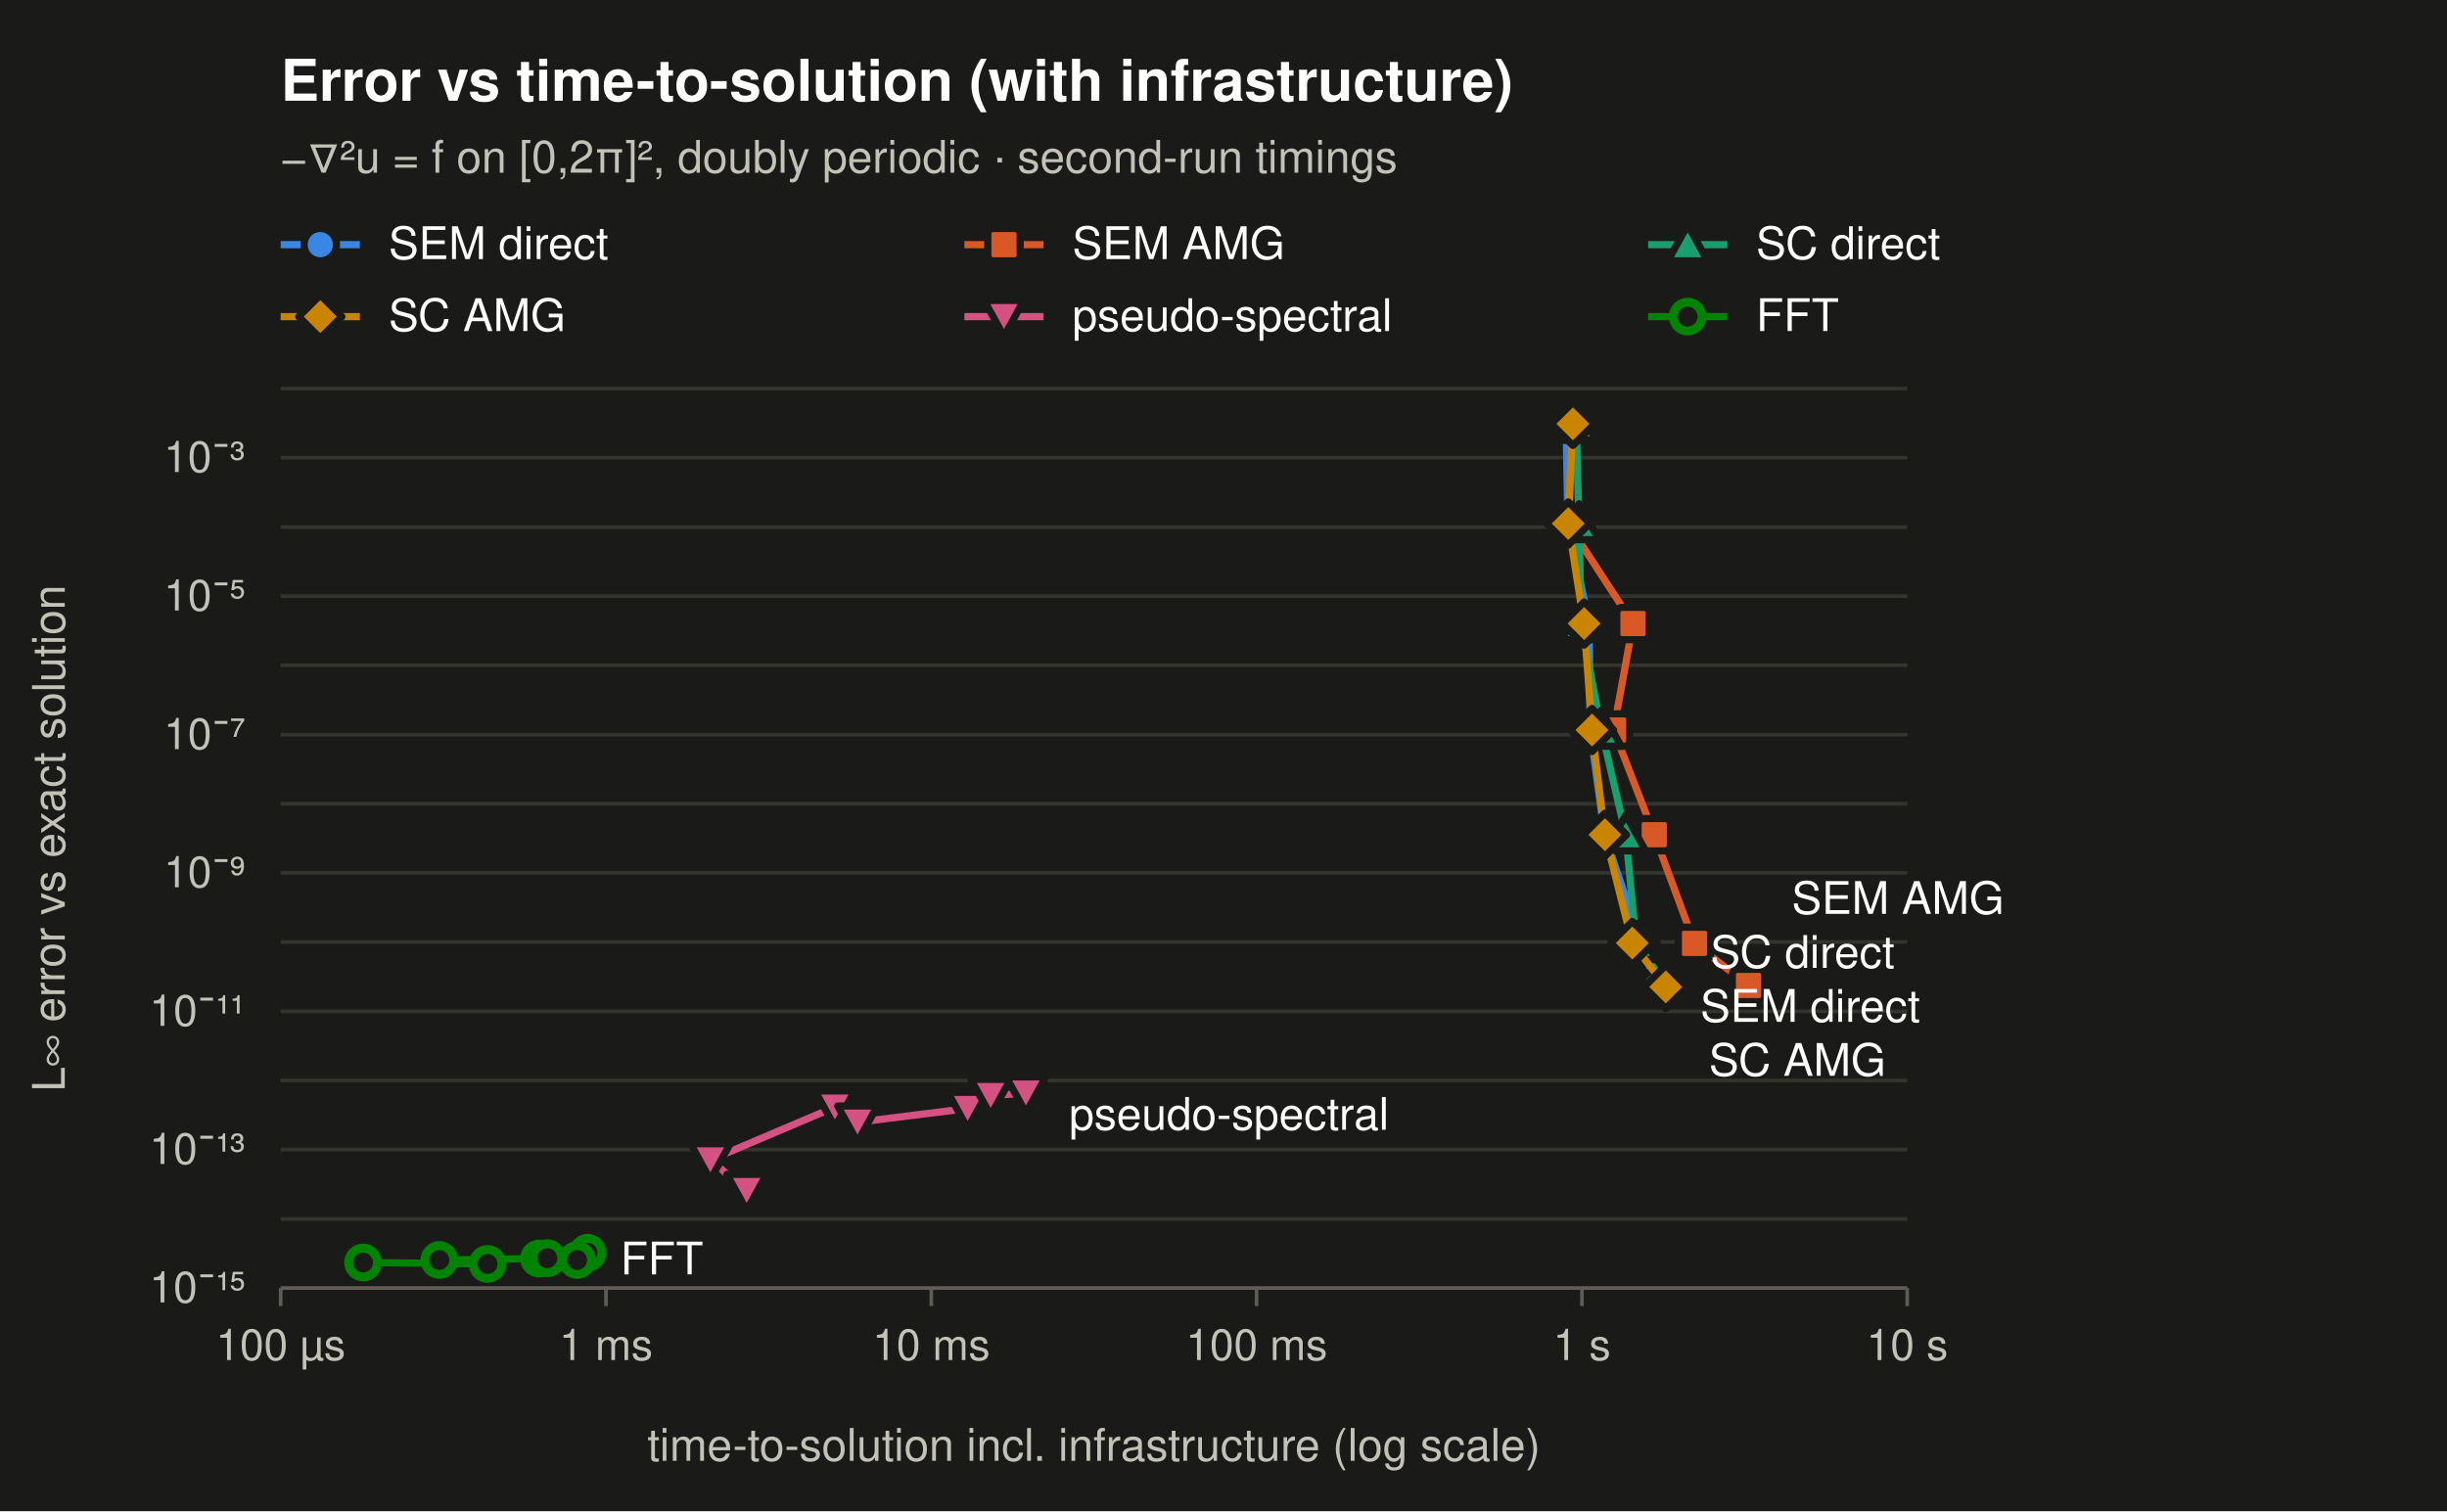
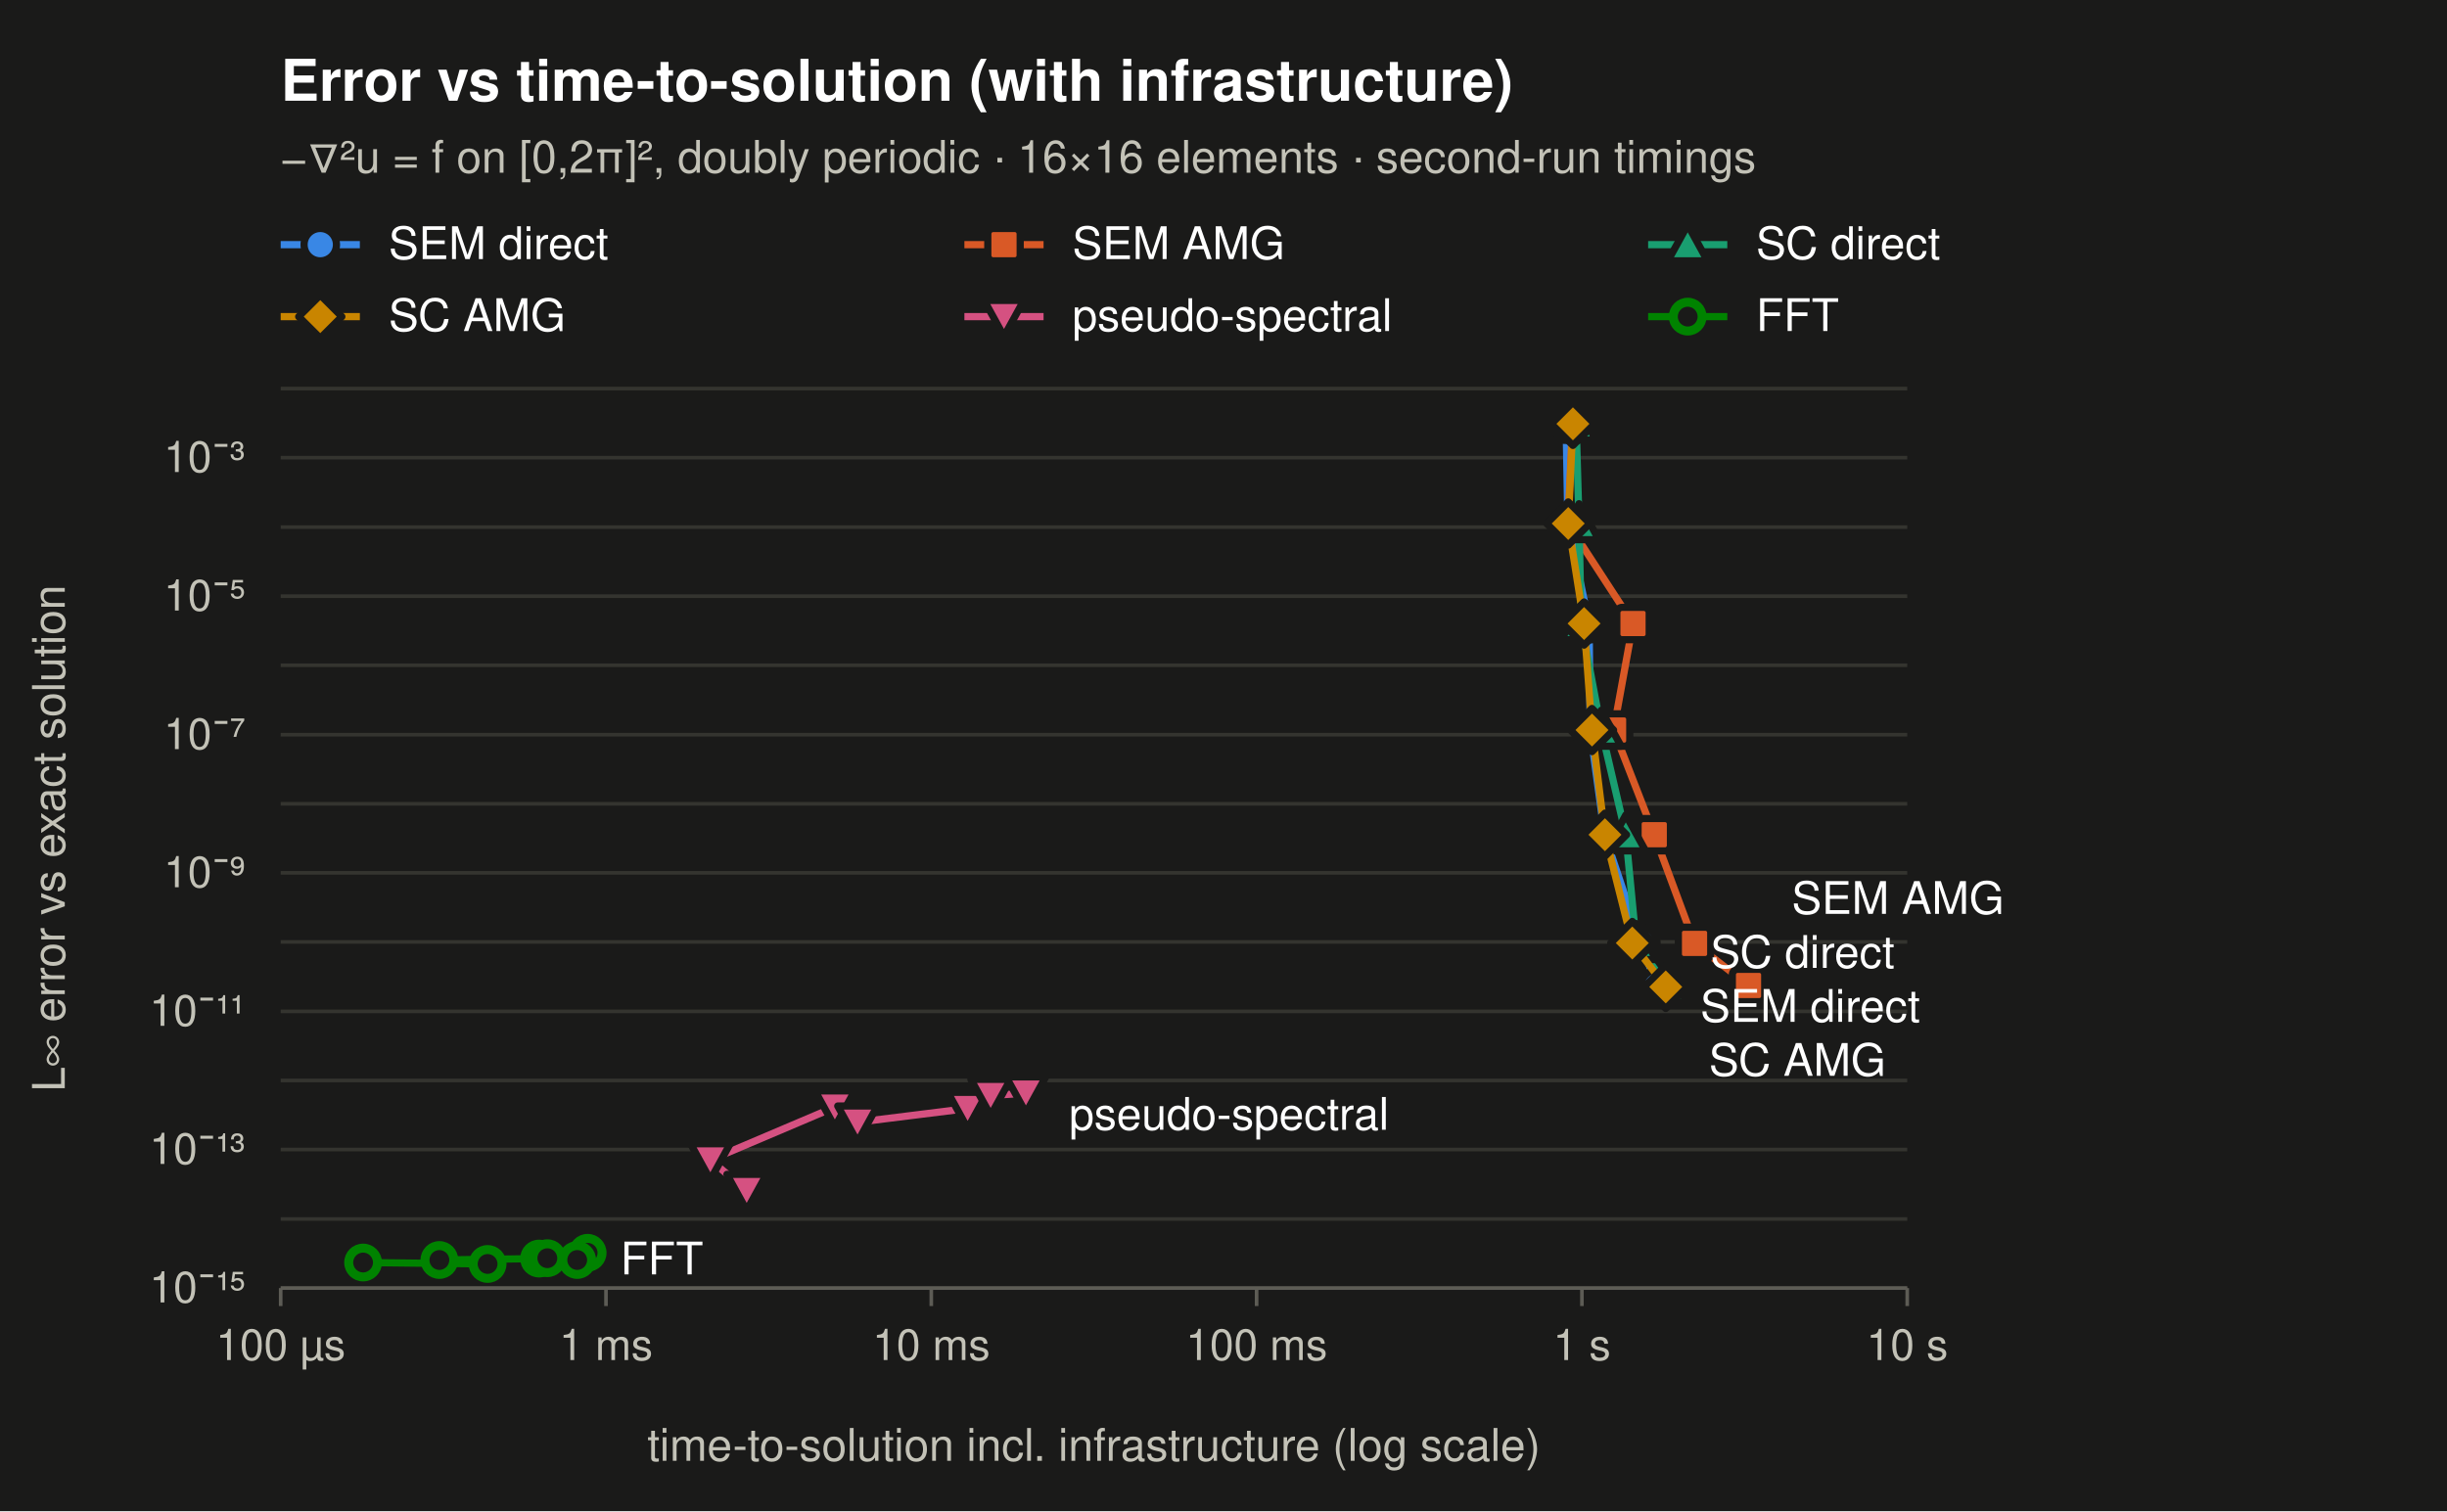
<svg xmlns="http://www.w3.org/2000/svg" viewBox="0 0 680 420" width="680" height="420" role="img" aria-labelledby="t d" font-family="-apple-system, Segoe UI, Helvetica, Arial, sans-serif">
  <rect width="680" height="420" fill="#1a1a19" />
  <text x="78" y="28" font-size="16" font-weight="600" fill="#ffffff">Error vs time-to-solution (with infrastructure)</text>
-   <text x="78" y="48" font-size="12.5" fill="#c3c2b7">−∇²u = f on [0,2π]², doubly periodic · second-run timings</text>
+   <text x="78" y="48" font-size="12.5" fill="#c3c2b7">−∇²u = f on [0,2π]², doubly periodic · 16×16 elements · second-run timings</text>
  <line x1="78" x2="530" y1="358.0" y2="358.0" stroke="#34342f" stroke-width="1" />
  <text x="68" y="362.0" font-size="12" text-anchor="end" fill="#c3c2b7">10⁻¹⁵</text>
  <line x1="78" x2="530" y1="338.8" y2="338.8" stroke="#34342f" stroke-width="1" />
  <line x1="78" x2="530" y1="319.5" y2="319.5" stroke="#34342f" stroke-width="1" />
  <text x="68" y="323.5" font-size="12" text-anchor="end" fill="#c3c2b7">10⁻¹³</text>
  <line x1="78" x2="530" y1="300.3" y2="300.3" stroke="#34342f" stroke-width="1" />
  <line x1="78" x2="530" y1="281.1" y2="281.1" stroke="#34342f" stroke-width="1" />
  <text x="68" y="285.1" font-size="12" text-anchor="end" fill="#c3c2b7">10⁻¹¹</text>
  <line x1="78" x2="530" y1="261.8" y2="261.8" stroke="#34342f" stroke-width="1" />
  <line x1="78" x2="530" y1="242.6" y2="242.6" stroke="#34342f" stroke-width="1" />
  <text x="68" y="246.6" font-size="12" text-anchor="end" fill="#c3c2b7">10⁻⁹</text>
  <line x1="78" x2="530" y1="223.4" y2="223.4" stroke="#34342f" stroke-width="1" />
  <line x1="78" x2="530" y1="204.2" y2="204.2" stroke="#34342f" stroke-width="1" />
  <text x="68" y="208.2" font-size="12" text-anchor="end" fill="#c3c2b7">10⁻⁷</text>
  <line x1="78" x2="530" y1="184.9" y2="184.9" stroke="#34342f" stroke-width="1" />
  <line x1="78" x2="530" y1="165.7" y2="165.7" stroke="#34342f" stroke-width="1" />
  <text x="68" y="169.7" font-size="12" text-anchor="end" fill="#c3c2b7">10⁻⁵</text>
  <line x1="78" x2="530" y1="146.5" y2="146.5" stroke="#34342f" stroke-width="1" />
  <line x1="78" x2="530" y1="127.2" y2="127.2" stroke="#34342f" stroke-width="1" />
  <text x="68" y="131.2" font-size="12" text-anchor="end" fill="#c3c2b7">10⁻³</text>
  <line x1="78" x2="530" y1="108.0" y2="108.0" stroke="#34342f" stroke-width="1" />
  <line x1="78" x2="530" y1="358" y2="358" stroke="#5d5c55" stroke-width="1" />
  <line x1="78.0" x2="78.0" y1="358" y2="363" stroke="#5d5c55" stroke-width="1" />
  <text x="78.0" y="378" font-size="12" text-anchor="middle" fill="#c3c2b7">100 µs</text>
  <line x1="168.4" x2="168.4" y1="358" y2="363" stroke="#5d5c55" stroke-width="1" />
  <text x="168.4" y="378" font-size="12" text-anchor="middle" fill="#c3c2b7">1 ms</text>
  <line x1="258.8" x2="258.8" y1="358" y2="363" stroke="#5d5c55" stroke-width="1" />
  <text x="258.8" y="378" font-size="12" text-anchor="middle" fill="#c3c2b7">10 ms</text>
  <line x1="349.2" x2="349.2" y1="358" y2="363" stroke="#5d5c55" stroke-width="1" />
  <text x="349.2" y="378" font-size="12" text-anchor="middle" fill="#c3c2b7">100 ms</text>
  <line x1="439.6" x2="439.6" y1="358" y2="363" stroke="#5d5c55" stroke-width="1" />
  <text x="439.6" y="378" font-size="12" text-anchor="middle" fill="#c3c2b7">1 s</text>
  <line x1="530.0" x2="530.0" y1="358" y2="363" stroke="#5d5c55" stroke-width="1" />
  <text x="530.0" y="378" font-size="12" text-anchor="middle" fill="#c3c2b7">10 s</text>
  <text x="304.0" y="406" font-size="12.5" text-anchor="middle" fill="#c3c2b7">time-to-solution incl. infrastructure (log scale)</text>
  <text x="18" y="233.0" font-size="12.5" text-anchor="middle" fill="#c3c2b7" transform="rotate(-90 18 233.0)">L∞ error vs exact solution</text>
  <polyline points="435.2,117.8 435.7,145.5 441.6,173.3 441.9,202.9 445.9,232.0 456.0,262.2 460.5,274.1" fill="none" stroke="#3987e5" stroke-width="2" stroke-linejoin="round" stroke-linecap="round" />
  <circle cx="435.2" cy="117.8" r="4.5" fill="#3987e5" stroke="#1a1a19" stroke-width="2" />
  <circle cx="435.7" cy="145.5" r="4.5" fill="#3987e5" stroke="#1a1a19" stroke-width="2" />
  <circle cx="441.6" cy="173.3" r="4.5" fill="#3987e5" stroke="#1a1a19" stroke-width="2" />
  <circle cx="441.9" cy="202.9" r="4.5" fill="#3987e5" stroke="#1a1a19" stroke-width="2" />
  <circle cx="445.9" cy="232.0" r="4.5" fill="#3987e5" stroke="#1a1a19" stroke-width="2" />
  <circle cx="456.0" cy="262.2" r="4.5" fill="#3987e5" stroke="#1a1a19" stroke-width="2" />
  <circle cx="460.5" cy="274.1" r="4.5" fill="#3987e5" stroke="#1a1a19" stroke-width="2" />
  <polyline points="437.0,117.8 435.7,145.5 453.8,173.3 448.4,202.9 459.7,232.0 470.9,262.2 485.9,273.9" fill="none" stroke="#d95926" stroke-width="2" stroke-linejoin="round" stroke-linecap="round" />
  <rect x="432.5" y="113.3" width="9" height="9" rx="1.5" fill="#d95926" stroke="#1a1a19" stroke-width="2" />
  <rect x="431.2" y="141.0" width="9" height="9" rx="1.5" fill="#d95926" stroke="#1a1a19" stroke-width="2" />
  <rect x="449.3" y="168.8" width="9" height="9" rx="1.5" fill="#d95926" stroke="#1a1a19" stroke-width="2" />
  <rect x="443.9" y="198.4" width="9" height="9" rx="1.5" fill="#d95926" stroke="#1a1a19" stroke-width="2" />
  <rect x="455.2" y="227.5" width="9" height="9" rx="1.5" fill="#d95926" stroke="#1a1a19" stroke-width="2" />
  <rect x="466.4" y="257.7" width="9" height="9" rx="1.5" fill="#d95926" stroke="#1a1a19" stroke-width="2" />
  <rect x="481.4" y="269.4" width="9" height="9" rx="1.5" fill="#d95926" stroke="#1a1a19" stroke-width="2" />
  <polyline points="438.0,117.8 438.8,145.5 439.4,173.3 445.0,202.9 451.8,232.0 454.7,262.2 463.3,274.1" fill="none" stroke="#199e70" stroke-width="2" stroke-linejoin="round" stroke-linecap="round" />
  <path d="M438.0,112.3 L443.5,122.3 L432.5,122.3 Z" fill="#199e70" stroke="#1a1a19" stroke-width="2" stroke-linejoin="round" />
  <path d="M438.8,140.0 L444.3,150.0 L433.3,150.0 Z" fill="#199e70" stroke="#1a1a19" stroke-width="2" stroke-linejoin="round" />
  <path d="M439.4,167.8 L444.9,177.8 L433.9,177.8 Z" fill="#199e70" stroke="#1a1a19" stroke-width="2" stroke-linejoin="round" />
  <path d="M445.0,197.4 L450.5,207.4 L439.5,207.4 Z" fill="#199e70" stroke="#1a1a19" stroke-width="2" stroke-linejoin="round" />
  <path d="M451.8,226.5 L457.3,236.5 L446.3,236.5 Z" fill="#199e70" stroke="#1a1a19" stroke-width="2" stroke-linejoin="round" />
  <path d="M454.7,256.7 L460.2,266.7 L449.2,266.7 Z" fill="#199e70" stroke="#1a1a19" stroke-width="2" stroke-linejoin="round" />
  <path d="M463.3,268.6 L468.8,278.6 L457.8,278.6 Z" fill="#199e70" stroke="#1a1a19" stroke-width="2" stroke-linejoin="round" />
  <polyline points="437.1,117.8 435.8,145.5 440.2,173.3 442.4,202.9 446.0,232.0 453.6,262.1 462.9,274.3" fill="none" stroke="#c98500" stroke-width="2" stroke-linejoin="round" stroke-linecap="round" />
  <path d="M437.1,111.8 L443.1,117.8 L437.1,123.8 L431.1,117.8 Z" fill="#c98500" stroke="#1a1a19" stroke-width="2" stroke-linejoin="round" />
  <path d="M435.8,139.5 L441.8,145.5 L435.8,151.5 L429.8,145.5 Z" fill="#c98500" stroke="#1a1a19" stroke-width="2" stroke-linejoin="round" />
  <path d="M440.2,167.3 L446.2,173.3 L440.2,179.3 L434.2,173.3 Z" fill="#c98500" stroke="#1a1a19" stroke-width="2" stroke-linejoin="round" />
  <path d="M442.4,196.9 L448.4,202.9 L442.4,208.9 L436.4,202.9 Z" fill="#c98500" stroke="#1a1a19" stroke-width="2" stroke-linejoin="round" />
  <path d="M446.0,226.0 L452.0,232.0 L446.0,238.0 L440.0,232.0 Z" fill="#c98500" stroke="#1a1a19" stroke-width="2" stroke-linejoin="round" />
  <path d="M453.6,256.1 L459.6,262.1 L453.6,268.1 L447.6,262.1 Z" fill="#c98500" stroke="#1a1a19" stroke-width="2" stroke-linejoin="round" />
  <path d="M462.9,268.3 L468.9,274.3 L462.9,280.3 L456.9,274.3 Z" fill="#c98500" stroke="#1a1a19" stroke-width="2" stroke-linejoin="round" />
  <polyline points="207.5,330.9 197.4,322.4 232.0,307.7 238.3,311.9 268.9,308.1 275.3,304.5 285.1,303.8" fill="none" stroke="#d55181" stroke-width="2" stroke-linejoin="round" stroke-linecap="round" />
  <path d="M207.5,336.4 L213.0,326.4 L202.0,326.4 Z" fill="#d55181" stroke="#1a1a19" stroke-width="2" stroke-linejoin="round" />
  <path d="M197.4,327.9 L202.9,317.9 L191.9,317.9 Z" fill="#d55181" stroke="#1a1a19" stroke-width="2" stroke-linejoin="round" />
  <path d="M232.0,313.2 L237.5,303.2 L226.5,303.2 Z" fill="#d55181" stroke="#1a1a19" stroke-width="2" stroke-linejoin="round" />
  <path d="M238.3,317.4 L243.8,307.4 L232.8,307.4 Z" fill="#d55181" stroke="#1a1a19" stroke-width="2" stroke-linejoin="round" />
  <path d="M268.9,313.6 L274.4,303.6 L263.4,303.6 Z" fill="#d55181" stroke="#1a1a19" stroke-width="2" stroke-linejoin="round" />
  <path d="M275.3,310.0 L280.8,300.0 L269.8,300.0 Z" fill="#d55181" stroke="#1a1a19" stroke-width="2" stroke-linejoin="round" />
  <path d="M285.1,309.3 L290.6,299.3 L279.6,299.3 Z" fill="#d55181" stroke="#1a1a19" stroke-width="2" stroke-linejoin="round" />
  <polyline points="100.9,350.9 135.5,351.3 122.1,350.2 149.8,349.8 152.1,349.7 163.3,348.2 160.4,350.2" fill="none" stroke="#008300" stroke-width="2" stroke-linejoin="round" stroke-linecap="round" />
  <circle cx="100.9" cy="350.9" r="4" fill="#1a1a19" stroke="#008300" stroke-width="2.5" />
  <circle cx="135.5" cy="351.3" r="4" fill="#1a1a19" stroke="#008300" stroke-width="2.5" />
  <circle cx="122.1" cy="350.2" r="4" fill="#1a1a19" stroke="#008300" stroke-width="2.5" />
  <circle cx="149.8" cy="349.8" r="4" fill="#1a1a19" stroke="#008300" stroke-width="2.5" />
  <circle cx="152.1" cy="349.7" r="4" fill="#1a1a19" stroke="#008300" stroke-width="2.5" />
  <circle cx="163.3" cy="348.2" r="4" fill="#1a1a19" stroke="#008300" stroke-width="2.5" />
  <circle cx="160.4" cy="350.2" r="4" fill="#1a1a19" stroke="#008300" stroke-width="2.5" />
  <text x="472.5" y="284.0" font-size="12.5" fill="#ffffff">SEM direct</text>
  <text x="497.9" y="254.0" font-size="12.5" fill="#ffffff">SEM AMG</text>
  <text x="475.3" y="269.0" font-size="12.5" fill="#ffffff">SC direct</text>
  <text x="474.9" y="299.0" font-size="12.5" fill="#ffffff">SC AMG</text>
  <text x="297.1" y="314.0" font-size="12.5" fill="#ffffff">pseudo-spectral</text>
  <text x="172.4" y="354.2" font-size="12.5" fill="#ffffff">FFT</text>
  <line x1="78" x2="100" y1="68" y2="68" stroke="#3987e5" stroke-width="2" />
  <circle cx="89.0" cy="68.0" r="4.5" fill="#3987e5" stroke="#1a1a19" stroke-width="2" />
  <text x="108" y="72" font-size="12.5" fill="#ffffff">SEM direct</text>
  <line x1="268" x2="290" y1="68" y2="68" stroke="#d95926" stroke-width="2" />
  <rect x="274.5" y="63.5" width="9" height="9" rx="1.5" fill="#d95926" stroke="#1a1a19" stroke-width="2" />
  <text x="298" y="72" font-size="12.5" fill="#ffffff">SEM AMG</text>
  <line x1="458" x2="480" y1="68" y2="68" stroke="#199e70" stroke-width="2" />
  <path d="M469.0,62.5 L474.5,72.5 L463.5,72.5 Z" fill="#199e70" stroke="#1a1a19" stroke-width="2" stroke-linejoin="round" />
  <text x="488" y="72" font-size="12.5" fill="#ffffff">SC direct</text>
  <line x1="78" x2="100" y1="88" y2="88" stroke="#c98500" stroke-width="2" />
  <path d="M89.0,82.0 L95.0,88.0 L89.0,94.0 L83.0,88.0 Z" fill="#c98500" stroke="#1a1a19" stroke-width="2" stroke-linejoin="round" />
  <text x="108" y="92" font-size="12.5" fill="#ffffff">SC AMG</text>
  <line x1="268" x2="290" y1="88" y2="88" stroke="#d55181" stroke-width="2" />
  <path d="M279.0,93.5 L284.5,83.5 L273.5,83.5 Z" fill="#d55181" stroke="#1a1a19" stroke-width="2" stroke-linejoin="round" />
  <text x="298" y="92" font-size="12.5" fill="#ffffff">pseudo-spectral</text>
  <line x1="458" x2="480" y1="88" y2="88" stroke="#008300" stroke-width="2" />
  <circle cx="469.0" cy="88.0" r="4" fill="#1a1a19" stroke="#008300" stroke-width="2.5" />
  <text x="488" y="92" font-size="12.5" fill="#ffffff">FFT</text>
</svg>
